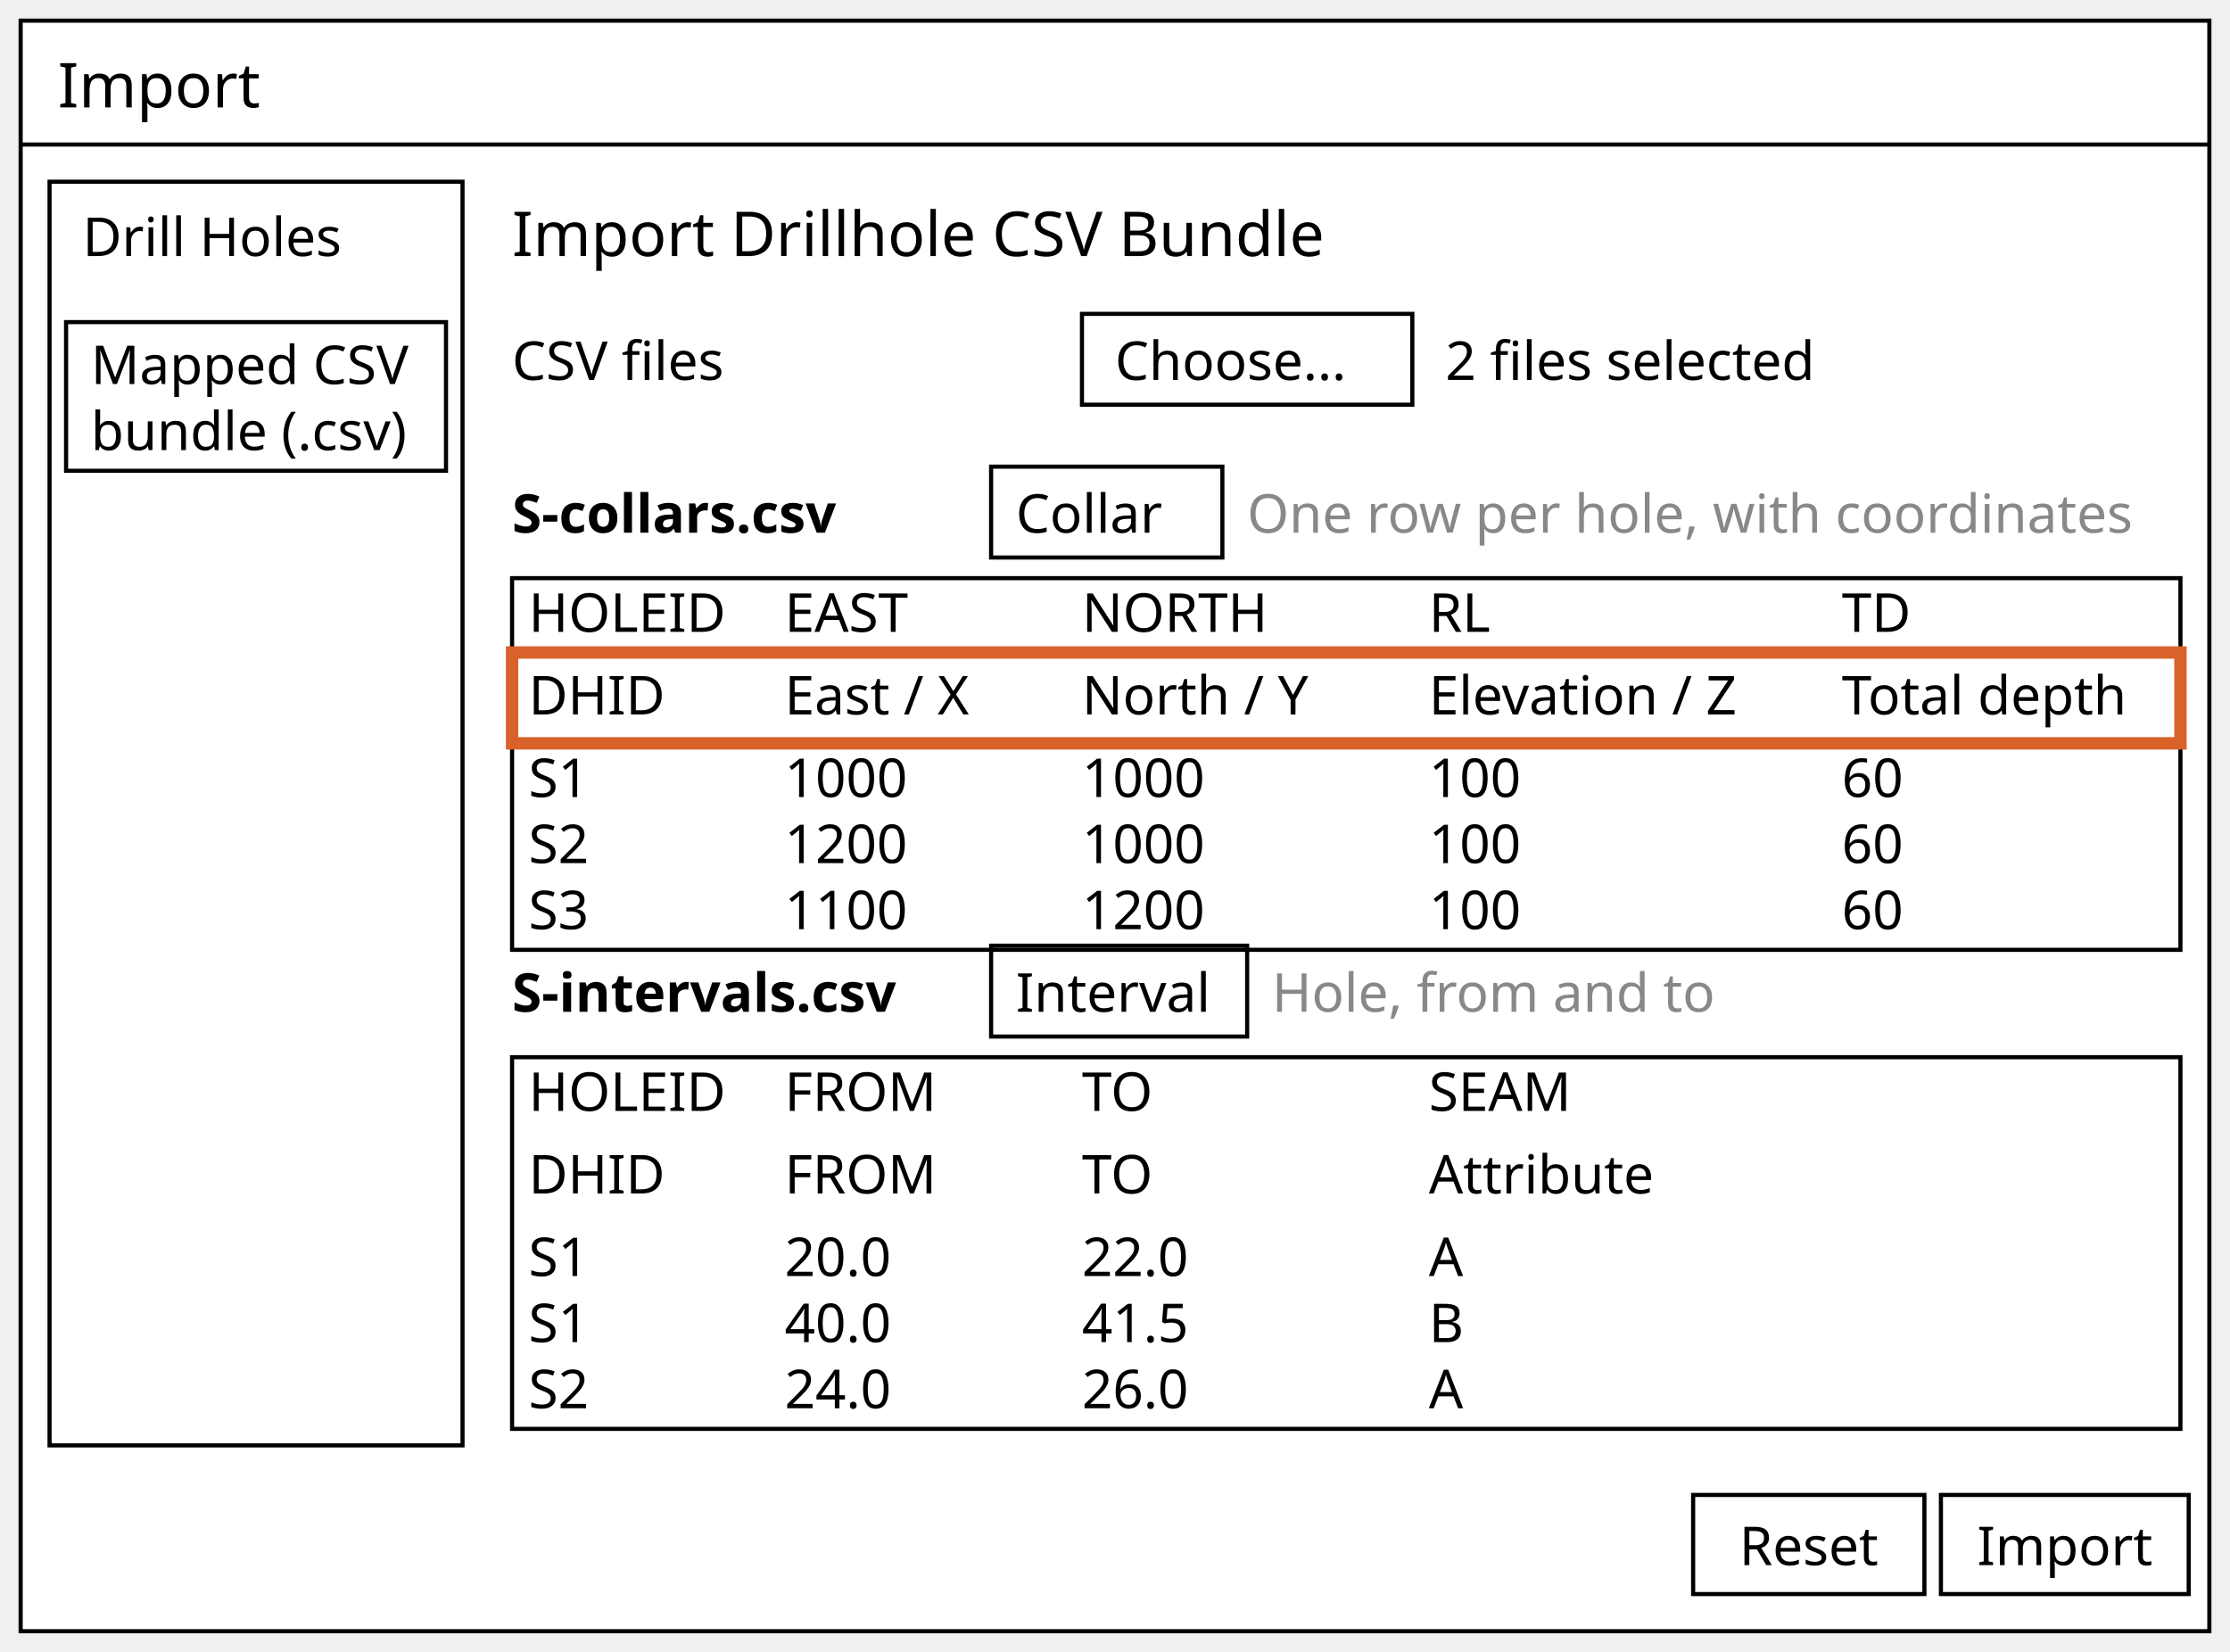
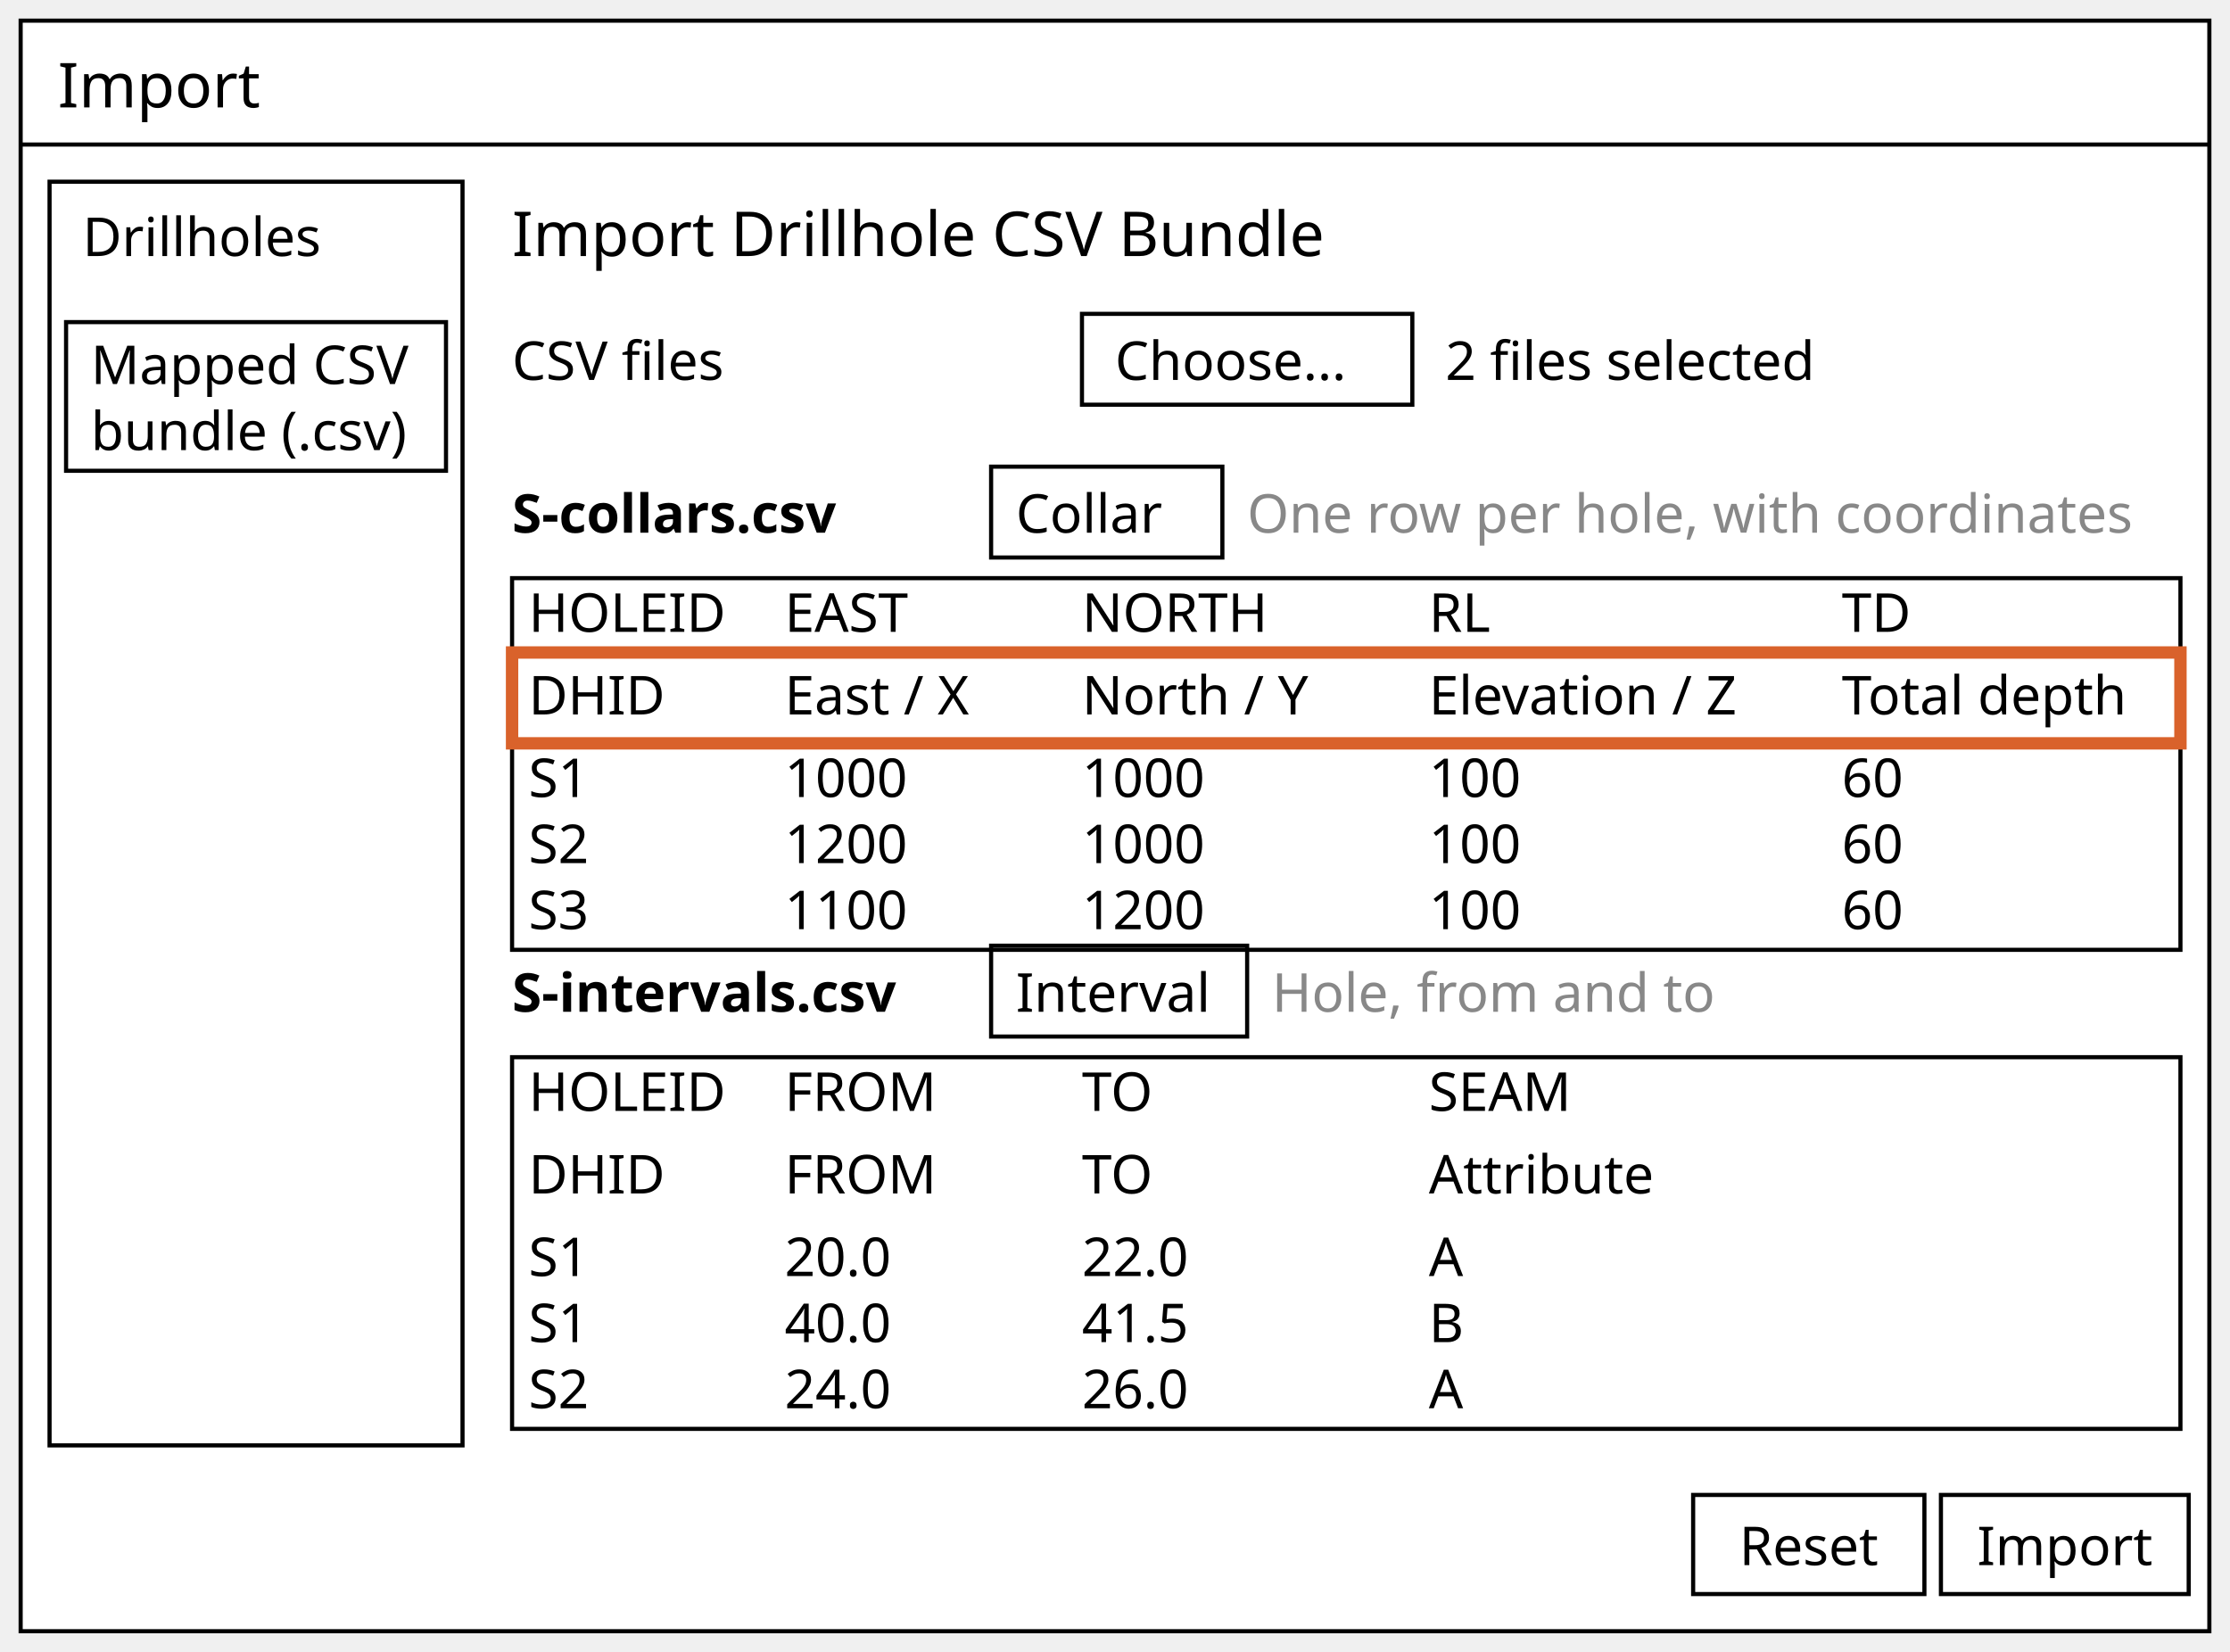
<svg xmlns="http://www.w3.org/2000/svg" viewBox="0 0 540 400" width="540" height="400" role="img" aria-label="Any workspace, Import window, Mapped CSV bundle (.csv) chosen: two files listed, purposes Collar and Interval, each column's role under its header.">
  <g stroke="#000" stroke-width="1" fill="#fff">
    <rect x="5" y="5" width="530" height="390" />
    <line x1="5" y1="35" x2="535" y2="35" />
    <rect x="12" y="44" width="100" height="306" />
    <rect x="16" y="78" width="92" height="36" />
    <rect x="262" y="76" width="80" height="22" />
    <rect x="240" y="113" width="56" height="22" />
    <rect x="240" y="229" width="62" height="22" />
    <rect x="124" y="140" width="404" height="90" fill="none" />
    <rect x="124" y="256" width="404" height="90" fill="none" />
    <rect x="410" y="362" width="56" height="24" />
    <rect x="470" y="362" width="60" height="24" />
  </g>
  <g stroke="#d9622b" stroke-width="3" fill="none">
    <rect x="124" y="158" width="404" height="22" />
  </g>
  <g font-family="sans-serif" font-size="15" fill="#000">
    <text x="14" y="26">Import</text>
    <text x="124" y="62">Import Drillhole CSV Bundle</text>
  </g>
  <g font-family="sans-serif" font-size="13" fill="#000">
-     <text x="20" y="62">Drill Holes</text>
+     <text x="20" y="62">Drillholes</text>
    <text x="22" y="93">Mapped CSV</text>
    <text x="22" y="109">bundle (.csv)</text>
    <text x="124" y="92">CSV files</text>
    <text x="270" y="92">Choose...</text>
    <text x="350" y="92">2 files selected</text>
    <text x="124" y="129" font-weight="bold">S-collars.csv</text>
    <text x="246" y="129">Collar</text>
    <text x="302" y="129" fill="#888">One row per hole, with coordinates</text>
    <text x="128" y="153">
      <tspan>HOLEID</tspan>
      <tspan x="190">EAST</tspan>
      <tspan x="262">NORTH</tspan>
      <tspan x="346">RL</tspan>
      <tspan x="446">TD</tspan>
    </text>
    <text x="128" y="173">
      <tspan>DHID</tspan>
      <tspan x="190">East / X</tspan>
      <tspan x="262">North / Y</tspan>
      <tspan x="346">Elevation / Z</tspan>
      <tspan x="446">Total depth</tspan>
    </text>
    <text x="128" y="193">
      <tspan>S1</tspan>
      <tspan x="190">1000</tspan>
      <tspan x="262">1000</tspan>
      <tspan x="346">100</tspan>
      <tspan x="446">60</tspan>
    </text>
    <text x="128" y="209">
      <tspan>S2</tspan>
      <tspan x="190">1200</tspan>
      <tspan x="262">1000</tspan>
      <tspan x="346">100</tspan>
      <tspan x="446">60</tspan>
    </text>
    <text x="128" y="225">
      <tspan>S3</tspan>
      <tspan x="190">1100</tspan>
      <tspan x="262">1200</tspan>
      <tspan x="346">100</tspan>
      <tspan x="446">60</tspan>
    </text>
    <text x="124" y="245" font-weight="bold">S-intervals.csv</text>
    <text x="246" y="245">Interval</text>
    <text x="308" y="245" fill="#888">Hole, from and to</text>
    <text x="128" y="269">
      <tspan>HOLEID</tspan>
      <tspan x="190">FROM</tspan>
      <tspan x="262">TO</tspan>
      <tspan x="346">SEAM</tspan>
    </text>
    <text x="128" y="289">
      <tspan>DHID</tspan>
      <tspan x="190">FROM</tspan>
      <tspan x="262">TO</tspan>
      <tspan x="346">Attribute</tspan>
    </text>
    <text x="128" y="309">
      <tspan>S1</tspan>
      <tspan x="190">20.0</tspan>
      <tspan x="262">22.0</tspan>
      <tspan x="346">A</tspan>
    </text>
    <text x="128" y="325">
      <tspan>S1</tspan>
      <tspan x="190">40.0</tspan>
      <tspan x="262">41.5</tspan>
      <tspan x="346">B</tspan>
    </text>
    <text x="128" y="341">
      <tspan>S2</tspan>
      <tspan x="190">24.0</tspan>
      <tspan x="262">26.0</tspan>
      <tspan x="346">A</tspan>
    </text>
    <text x="438" y="379" text-anchor="middle">Reset</text>
    <text x="500" y="379" text-anchor="middle">Import</text>
  </g>
</svg>
